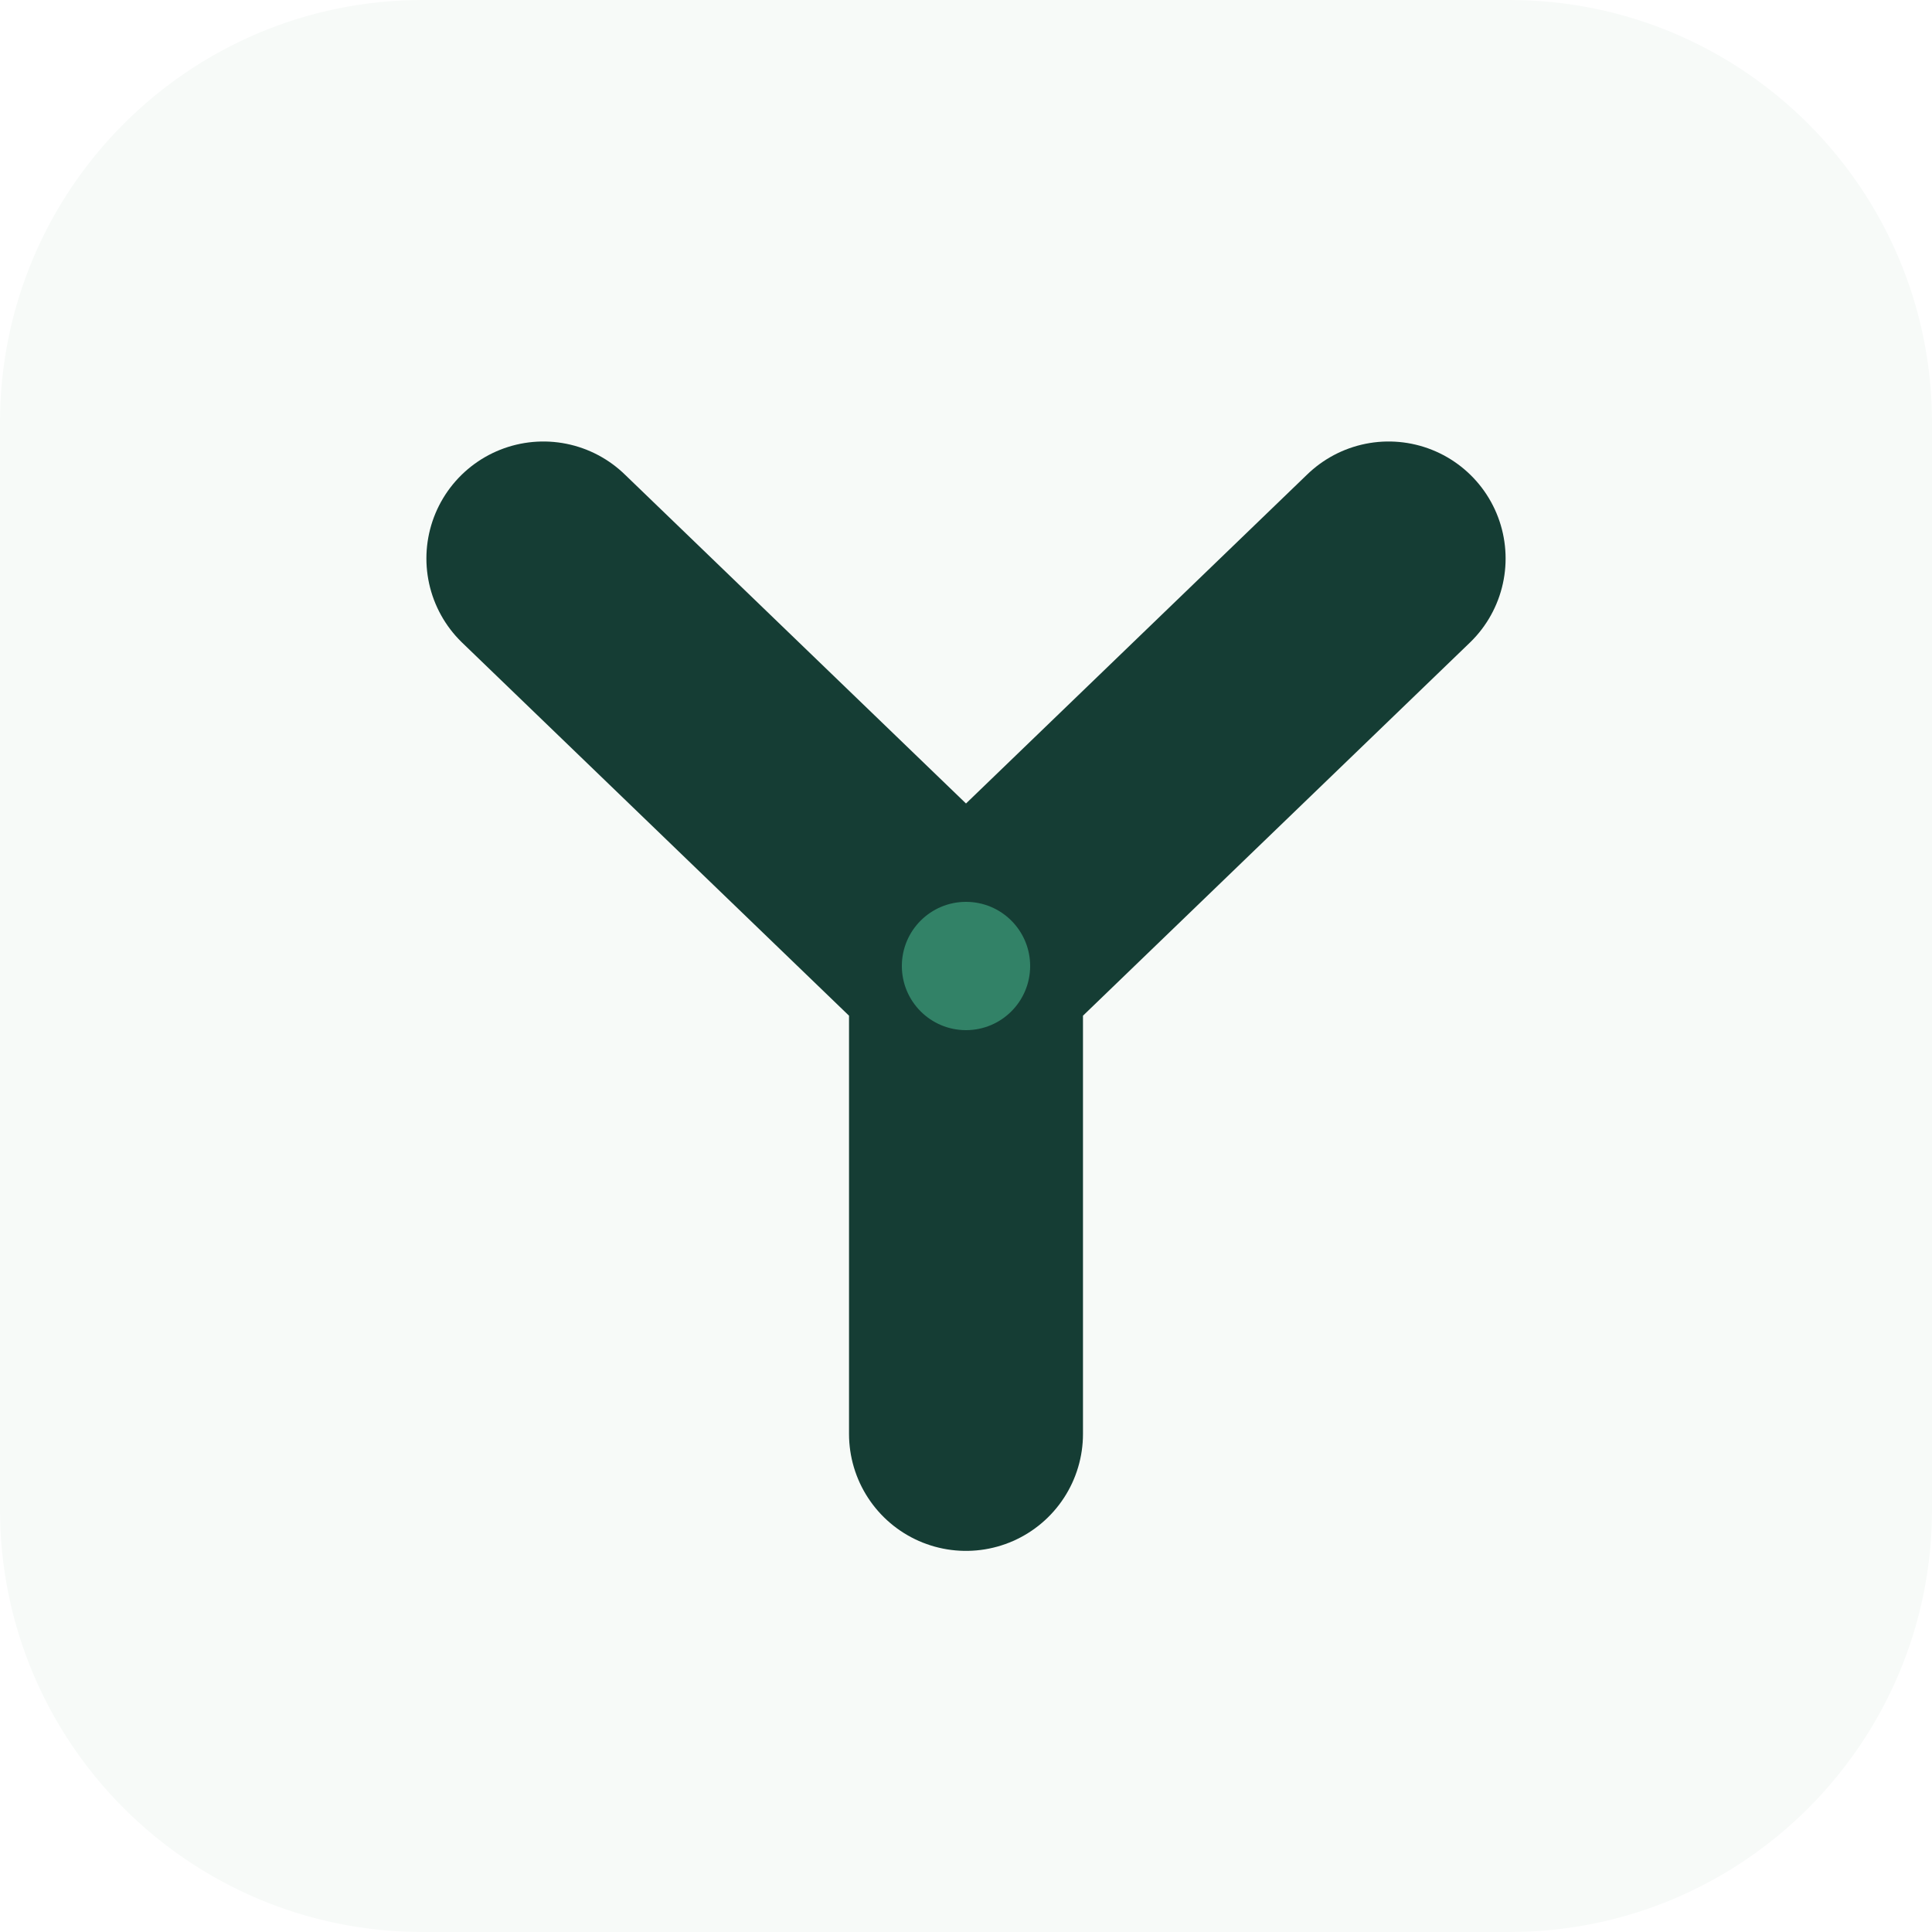
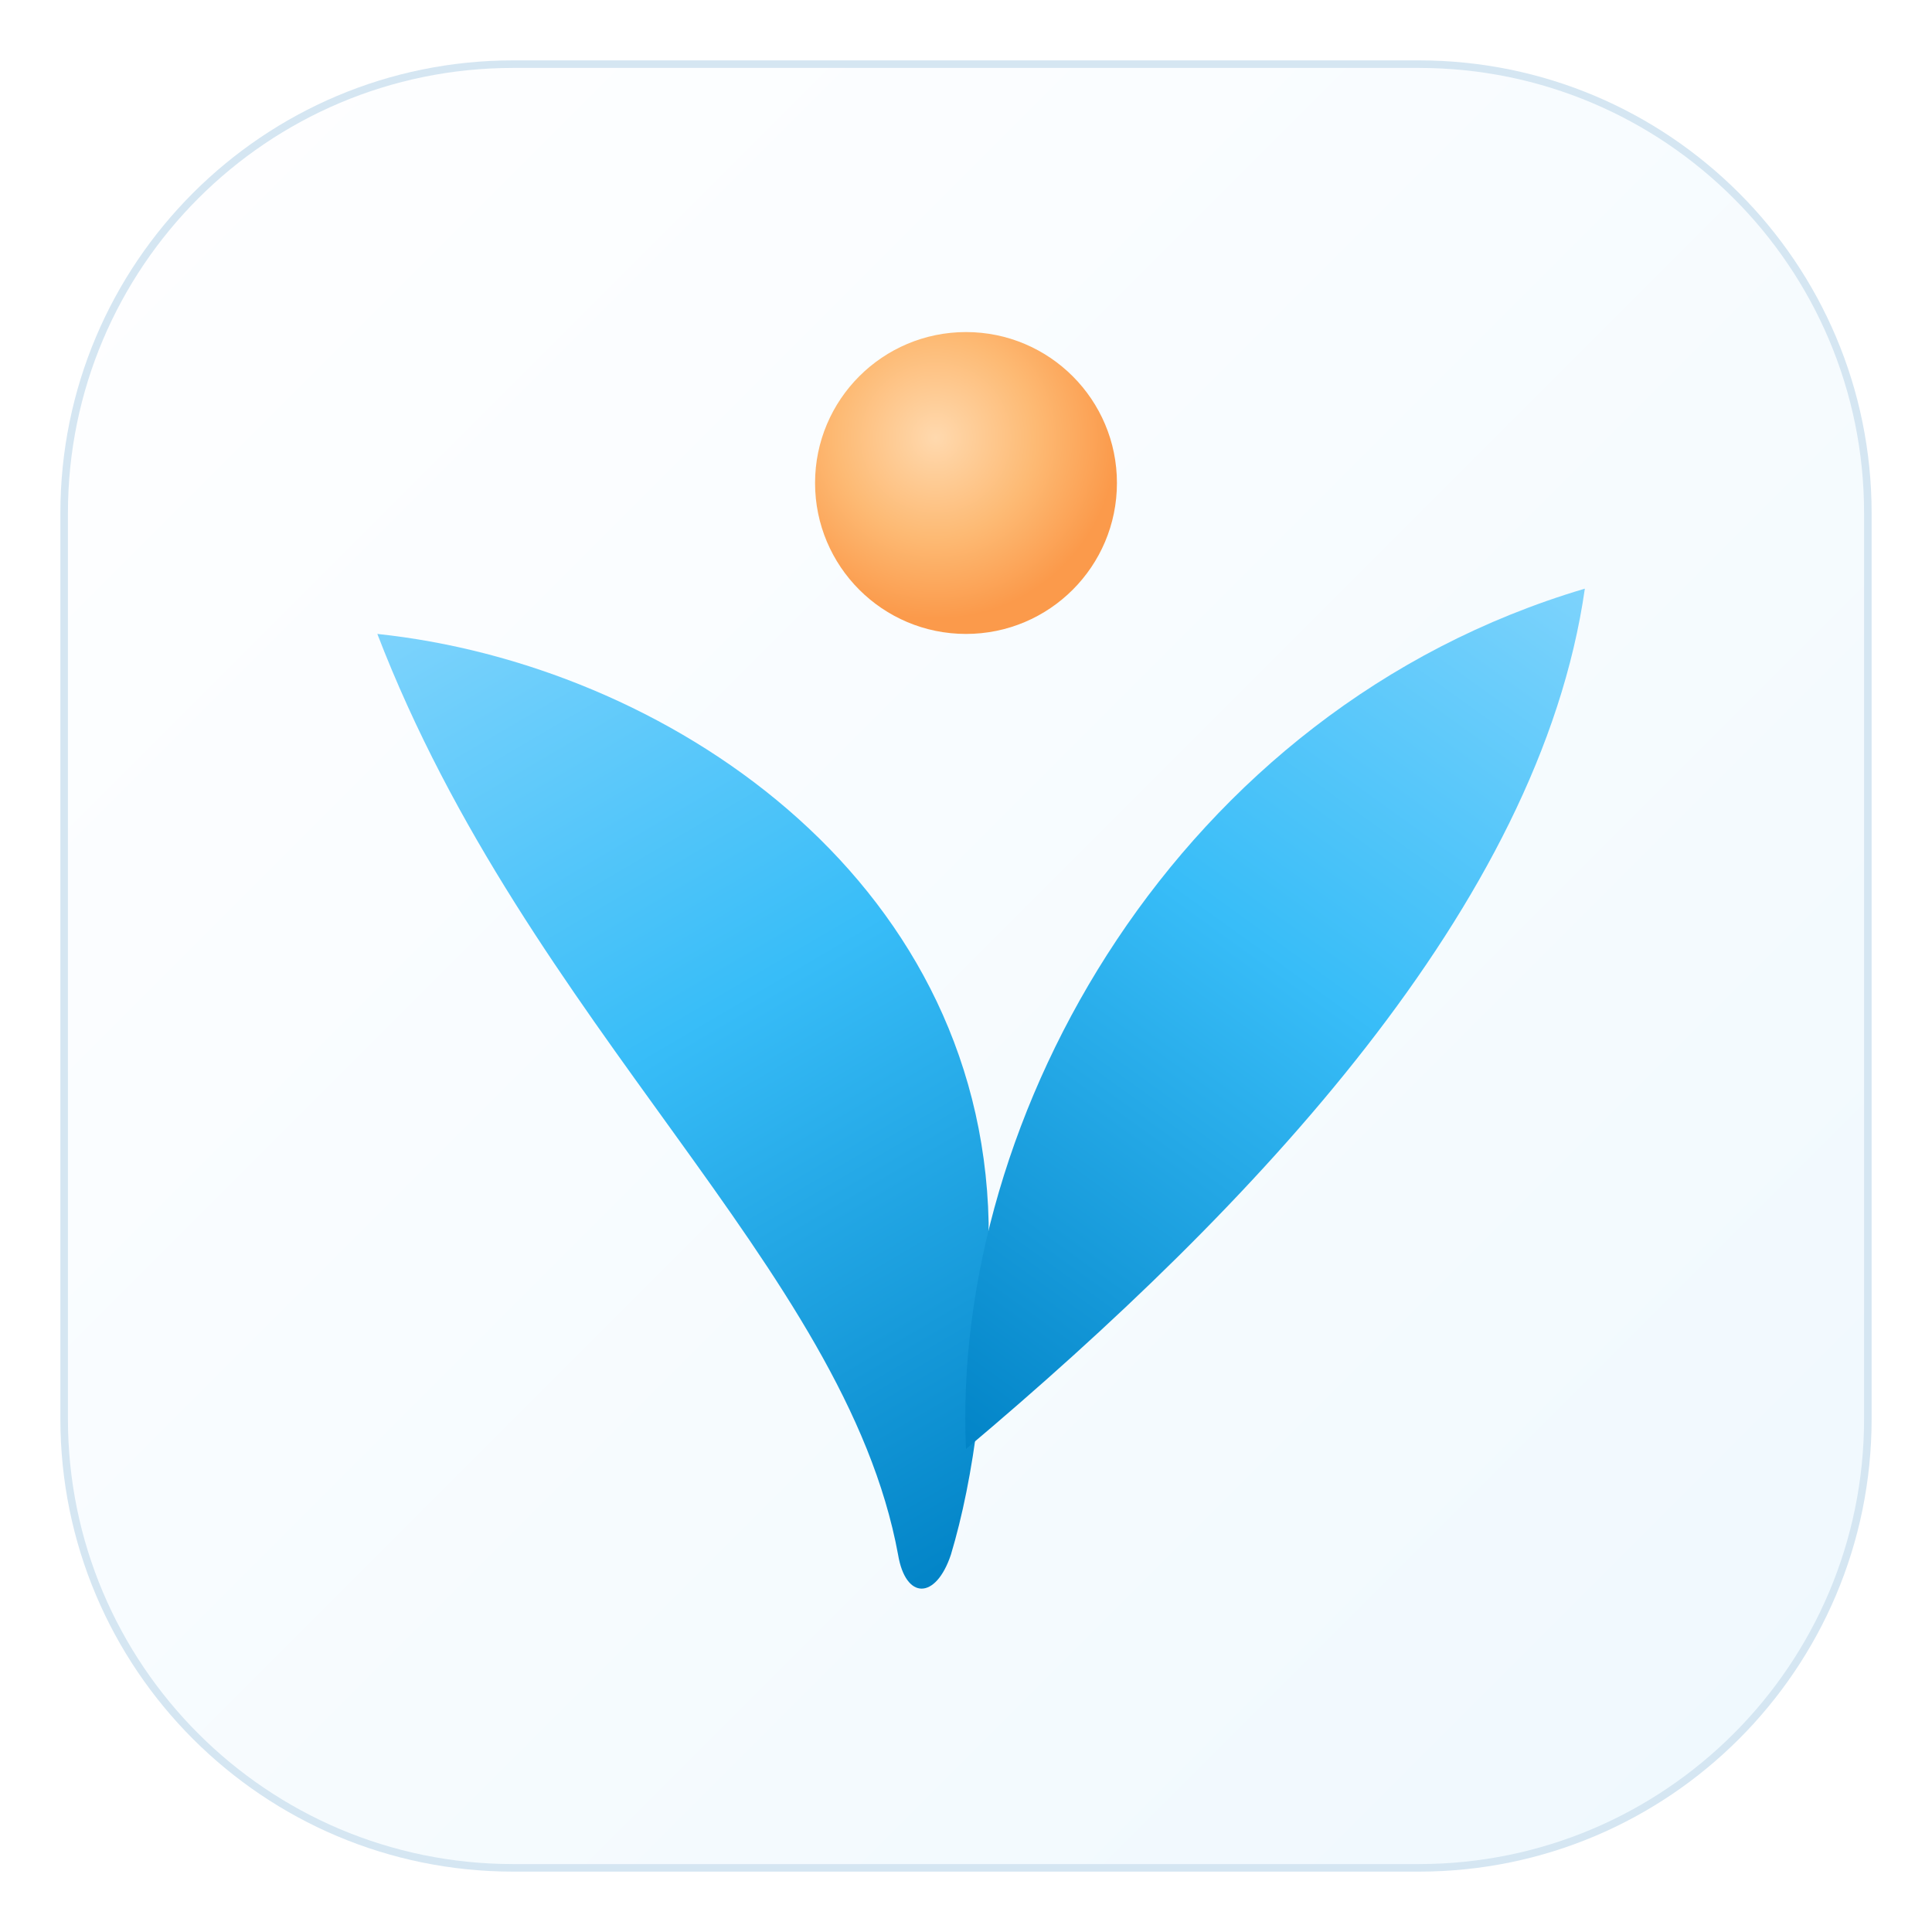
- <svg xmlns="http://www.w3.org/2000/svg" width="512" height="512" viewBox="0 0 512 512" role="img" aria-label="YGPT Local">
-   <rect width="512" height="512" rx="112" fill="#F7FAF8" />
-   <path d="M144 148 256 256 368 148M256 256v124" fill="none" stroke="#153D34" stroke-width="62" stroke-linecap="round" stroke-linejoin="round" />
-   <circle cx="256" cy="256" r="17" fill="#328267" />
+ <svg xmlns="http://www.w3.org/2000/svg" width="256" height="256" viewBox="0 0 256 256">
+   <defs>
+     <linearGradient id="tile" gradientUnits="userSpaceOnUse" x1="8" y1="8" x2="248" y2="248">
+       <stop offset="0" stop-color="#FFFFFF" />
+       <stop offset="1" stop-color="#EFF8FE" />
+     </linearGradient>
+     <linearGradient id="leaf-left" gradientUnits="userSpaceOnUse" x1="50" y1="84" x2="124" y2="210">
+       <stop offset="0" stop-color="#7DD3FC" />
+       <stop offset="0.45" stop-color="#38BDF8" />
+       <stop offset="1" stop-color="#0284C7" />
+     </linearGradient>
+     <linearGradient id="leaf-right" gradientUnits="userSpaceOnUse" x1="210" y1="78" x2="128" y2="192">
+       <stop offset="0" stop-color="#7DD3FC" />
+       <stop offset="0.45" stop-color="#38BDF8" />
+       <stop offset="1" stop-color="#0284C7" />
+     </linearGradient>
+     <radialGradient id="sun" gradientUnits="userSpaceOnUse" cx="124" cy="58" r="24">
+       <stop offset="0" stop-color="#FFD9AE" />
+       <stop offset="0.55" stop-color="#FDBA74" />
+       <stop offset="1" stop-color="#FB9A4B" />
+     </radialGradient>
+     <linearGradient id="leaf-left-small" gradientUnits="userSpaceOnUse" x1="44" y1="94" x2="122" y2="220">
+       <stop offset="0" stop-color="#38BDF8" />
+       <stop offset="1" stop-color="#0369A1" />
+     </linearGradient>
+     <linearGradient id="leaf-right-small" gradientUnits="userSpaceOnUse" x1="212" y1="86" x2="126" y2="198">
+       <stop offset="0" stop-color="#38BDF8" />
+       <stop offset="1" stop-color="#0369A1" />
+     </linearGradient>
+     <radialGradient id="sun-small" gradientUnits="userSpaceOnUse" cx="122" cy="58" r="34">
+       <stop offset="0" stop-color="#FFD9AE" />
+       <stop offset="0.55" stop-color="#FDBA74" />
+       <stop offset="1" stop-color="#FB9A4B" />
+     </radialGradient>
+   </defs>
+   <rect x="8" y="8" width="240" height="240" rx="60" fill="#D5E6F2" />
+   <rect x="9" y="9" width="238" height="238" rx="59" fill="url(#tile)" />
+   <path id="leaf-left-path" d="M50,84 C88,88 130,116 131,162 C131,182 129,196 126,206 C124,212 120,212 119,206 C112,168 70,136 50,84 Z" fill="url(#leaf-left)" data-min-size="32" />
+   <path id="leaf-right-path" d="M210,78 C204,120 166,160 128,192 C126,148 156,94 210,78 Z" fill="url(#leaf-right)" data-min-size="32" />
+   <circle cx="128" cy="64" r="20" fill="url(#sun)" data-min-size="32" />
+   <path d="M44,94 C84,96 120,124 126,164 C128,182 128,200 126,214 C124,222 116,222 114,214 C108,176 66,150 44,94 Z" fill="url(#leaf-left-small)" data-max-size="31" display="none" />
+   <path d="M212,86 C206,128 170,166 126,198 C130,160 160,104 212,86 Z" fill="url(#leaf-right-small)" data-max-size="31" display="none" />
+   <circle cx="128" cy="64" r="28" fill="url(#sun-small)" data-max-size="31" display="none" />
</svg>
